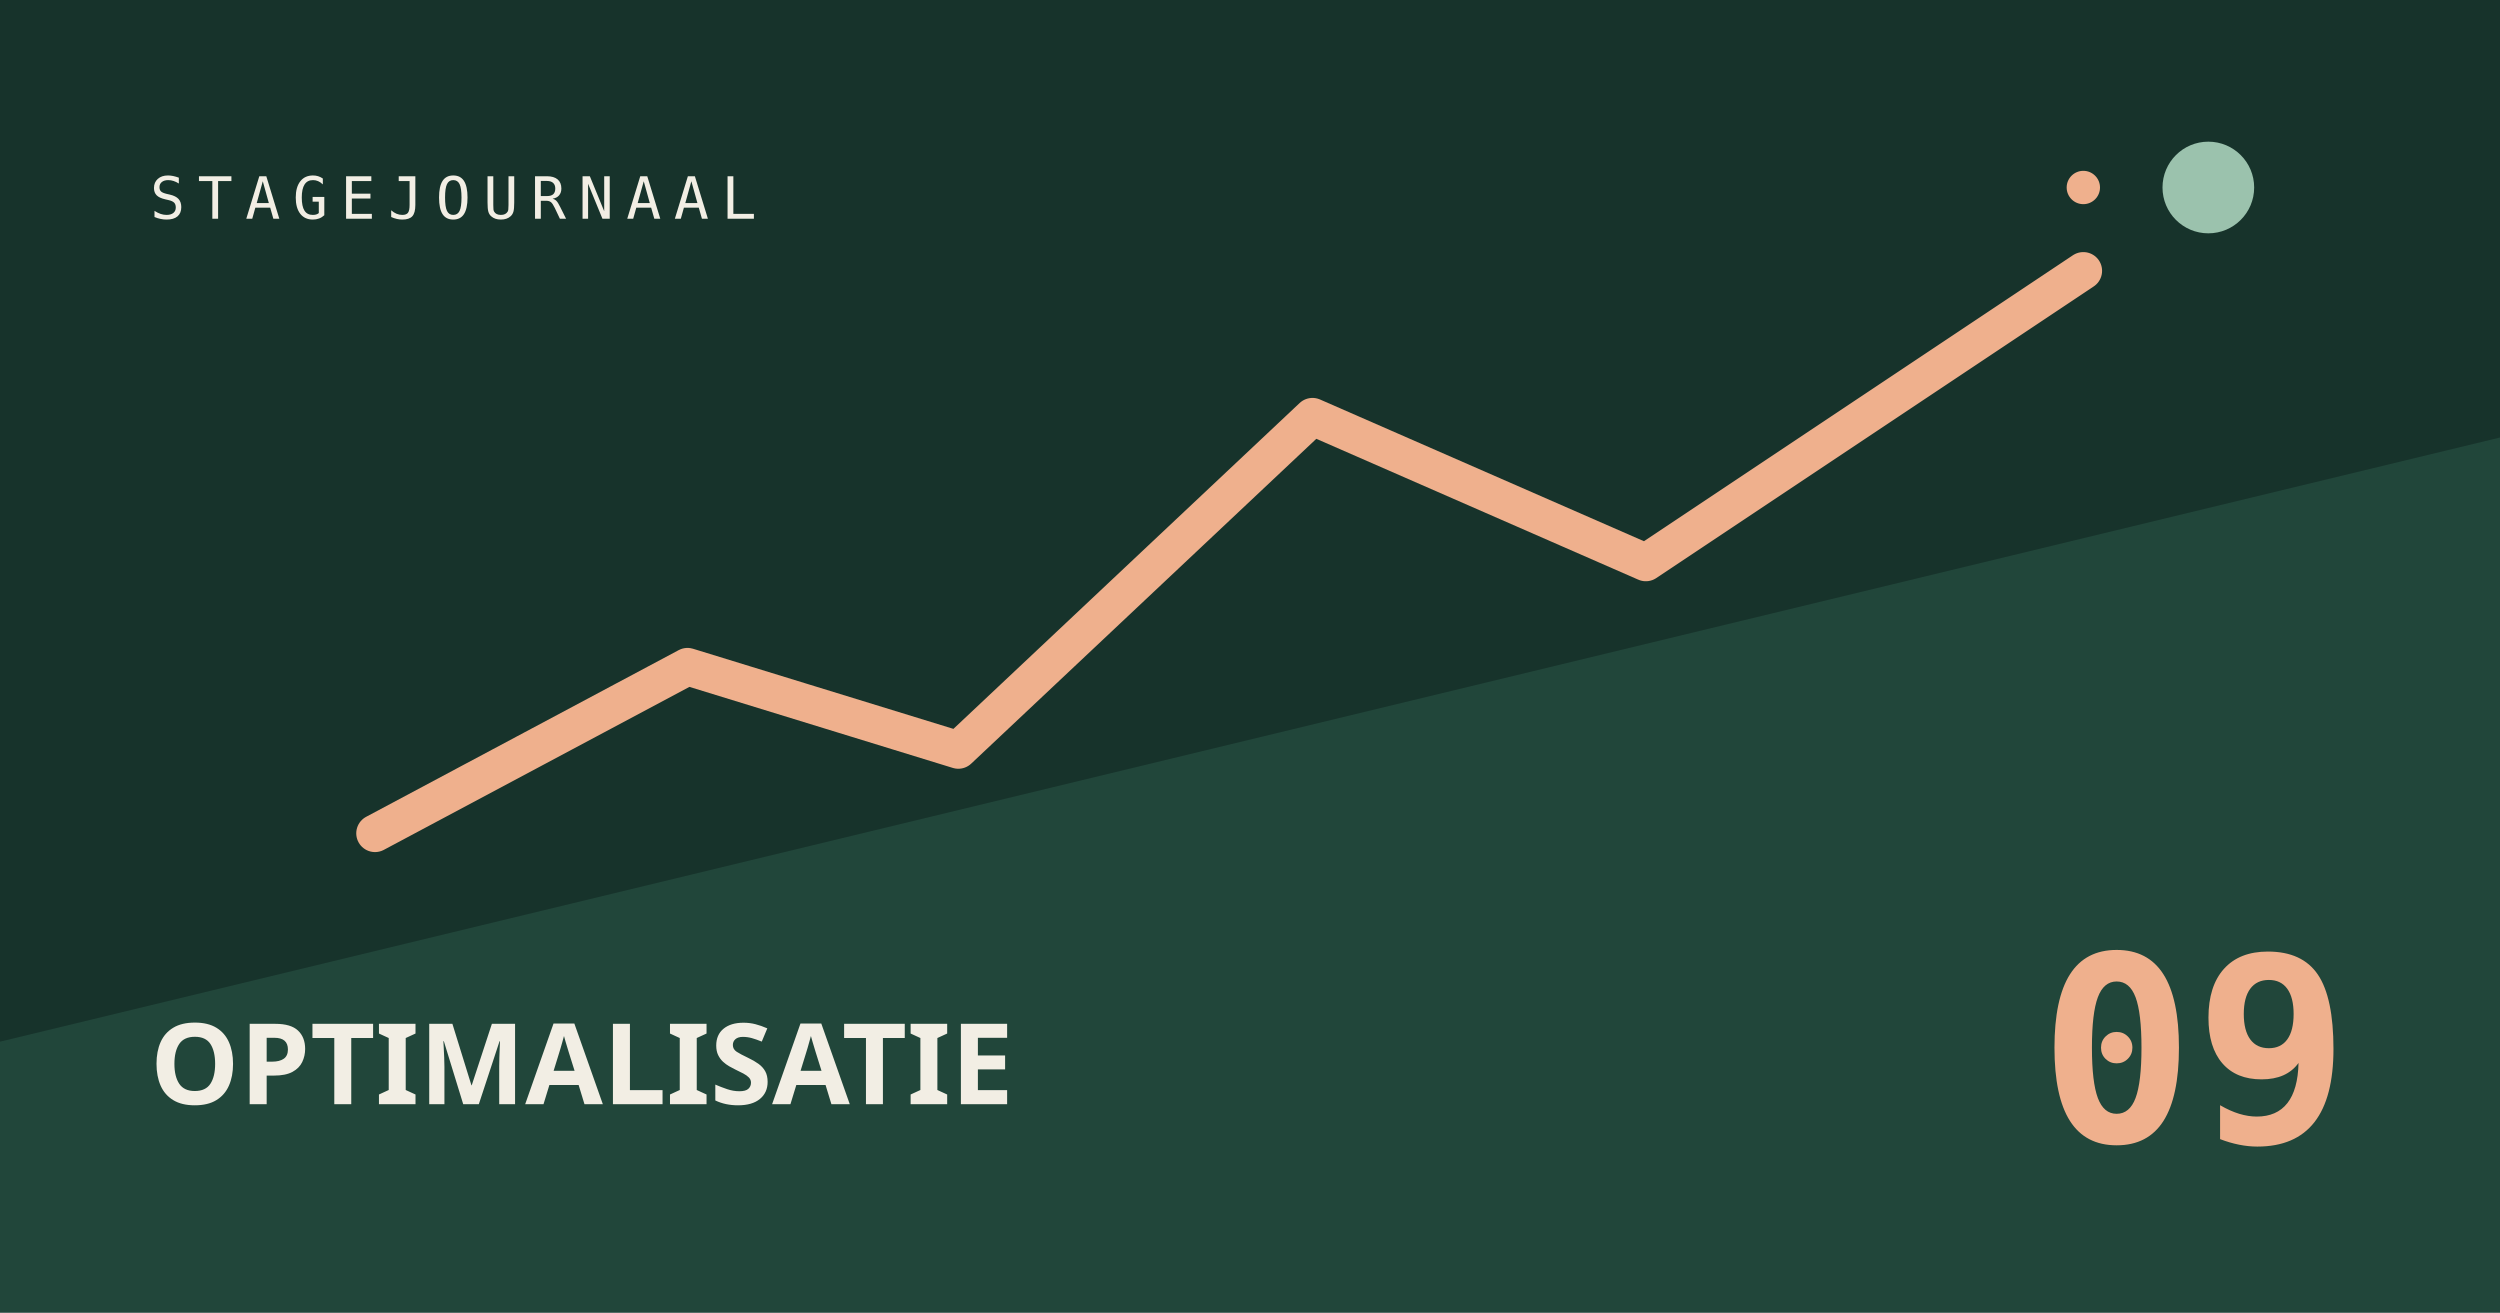
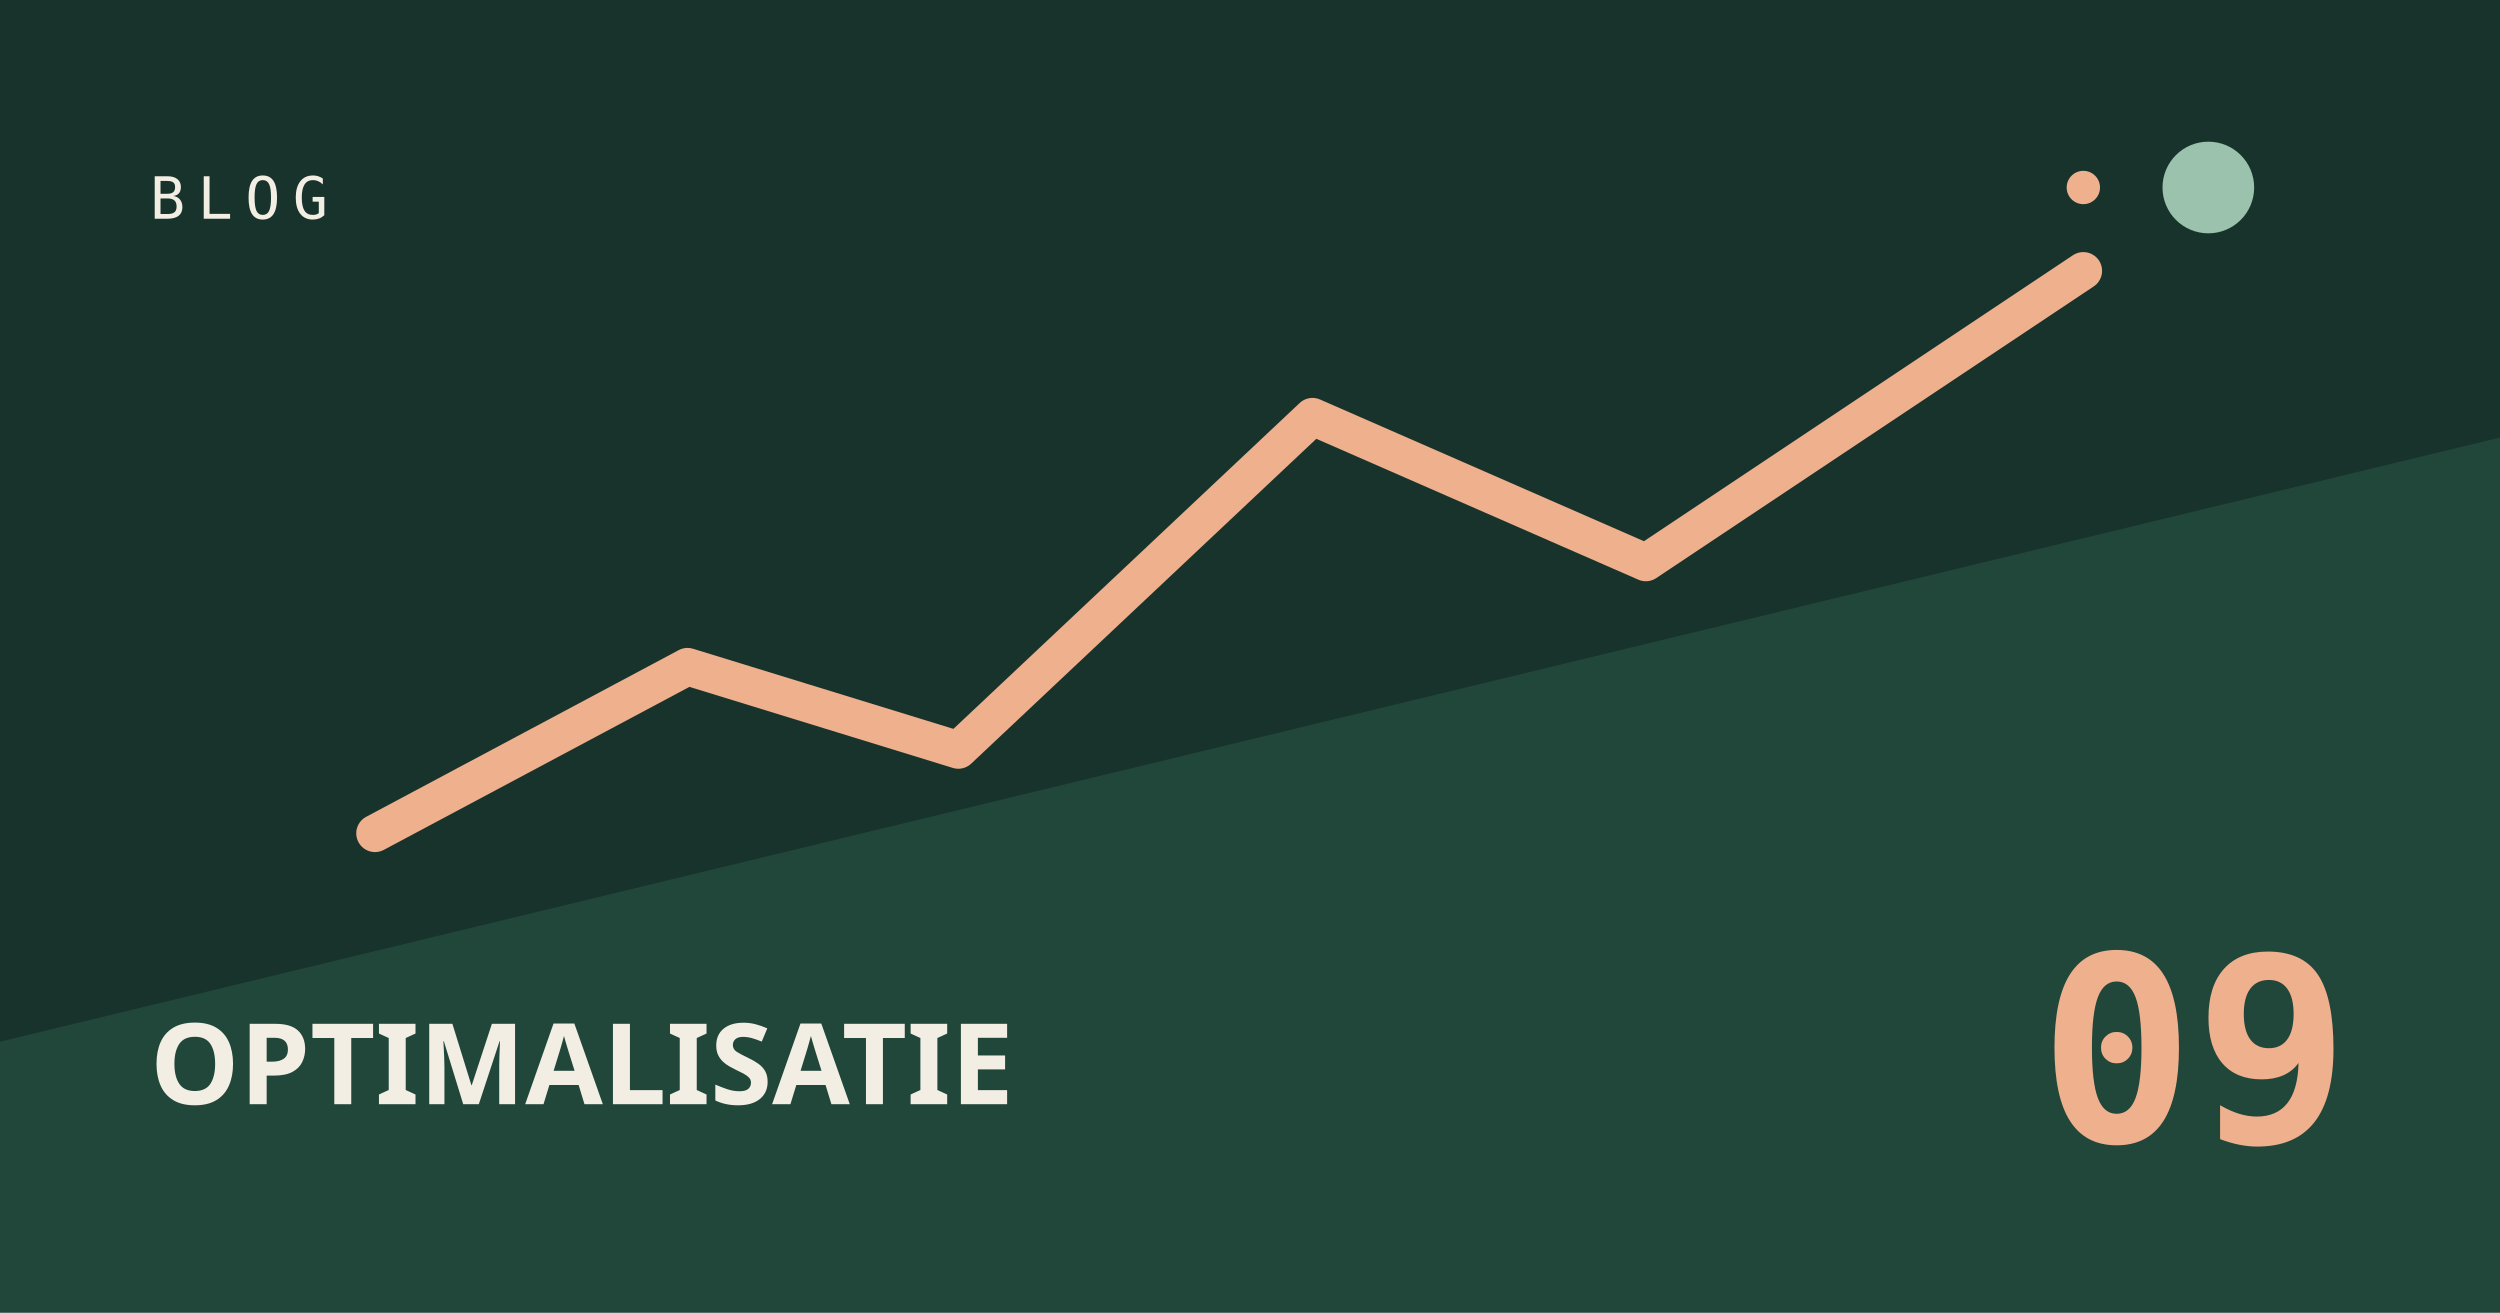
<svg xmlns="http://www.w3.org/2000/svg" viewBox="0 0 1200 630" role="img" aria-labelledby="t d">
  <rect width="1200" height="630" fill="#17332b" />
  <path d="M0 500 1200 210v420H0z" fill="#21463a" />
-   <text x="72" y="105" fill="#f2eee4" font-family="ui-monospace,monospace" font-size="28" letter-spacing="6">STAGEJOURNAAL</text>
+   <text x="72" y="105" fill="#f2eee4" font-family="ui-monospace,monospace" font-size="28" letter-spacing="6">BLOG</text>
  <text x="72" y="530" fill="#f2eee4" font-family="ui-sans-serif,sans-serif" font-size="54" font-weight="700">OPTIMALISATIE</text>
  <text x="1128" y="548" fill="#efb08d" font-family="ui-monospace,monospace" font-size="124" font-weight="700" text-anchor="end">09</text>
  <path d="M180 400l150-80 130 40 170-160 160 70 210-140" fill="none" stroke="#efb08d" stroke-width="18" stroke-linecap="round" stroke-linejoin="round" />
  <circle cx="1060" cy="90" r="22" fill="#9bc2ad" />
  <circle cx="1000" cy="90" r="8" fill="#efb08d" />
</svg>
